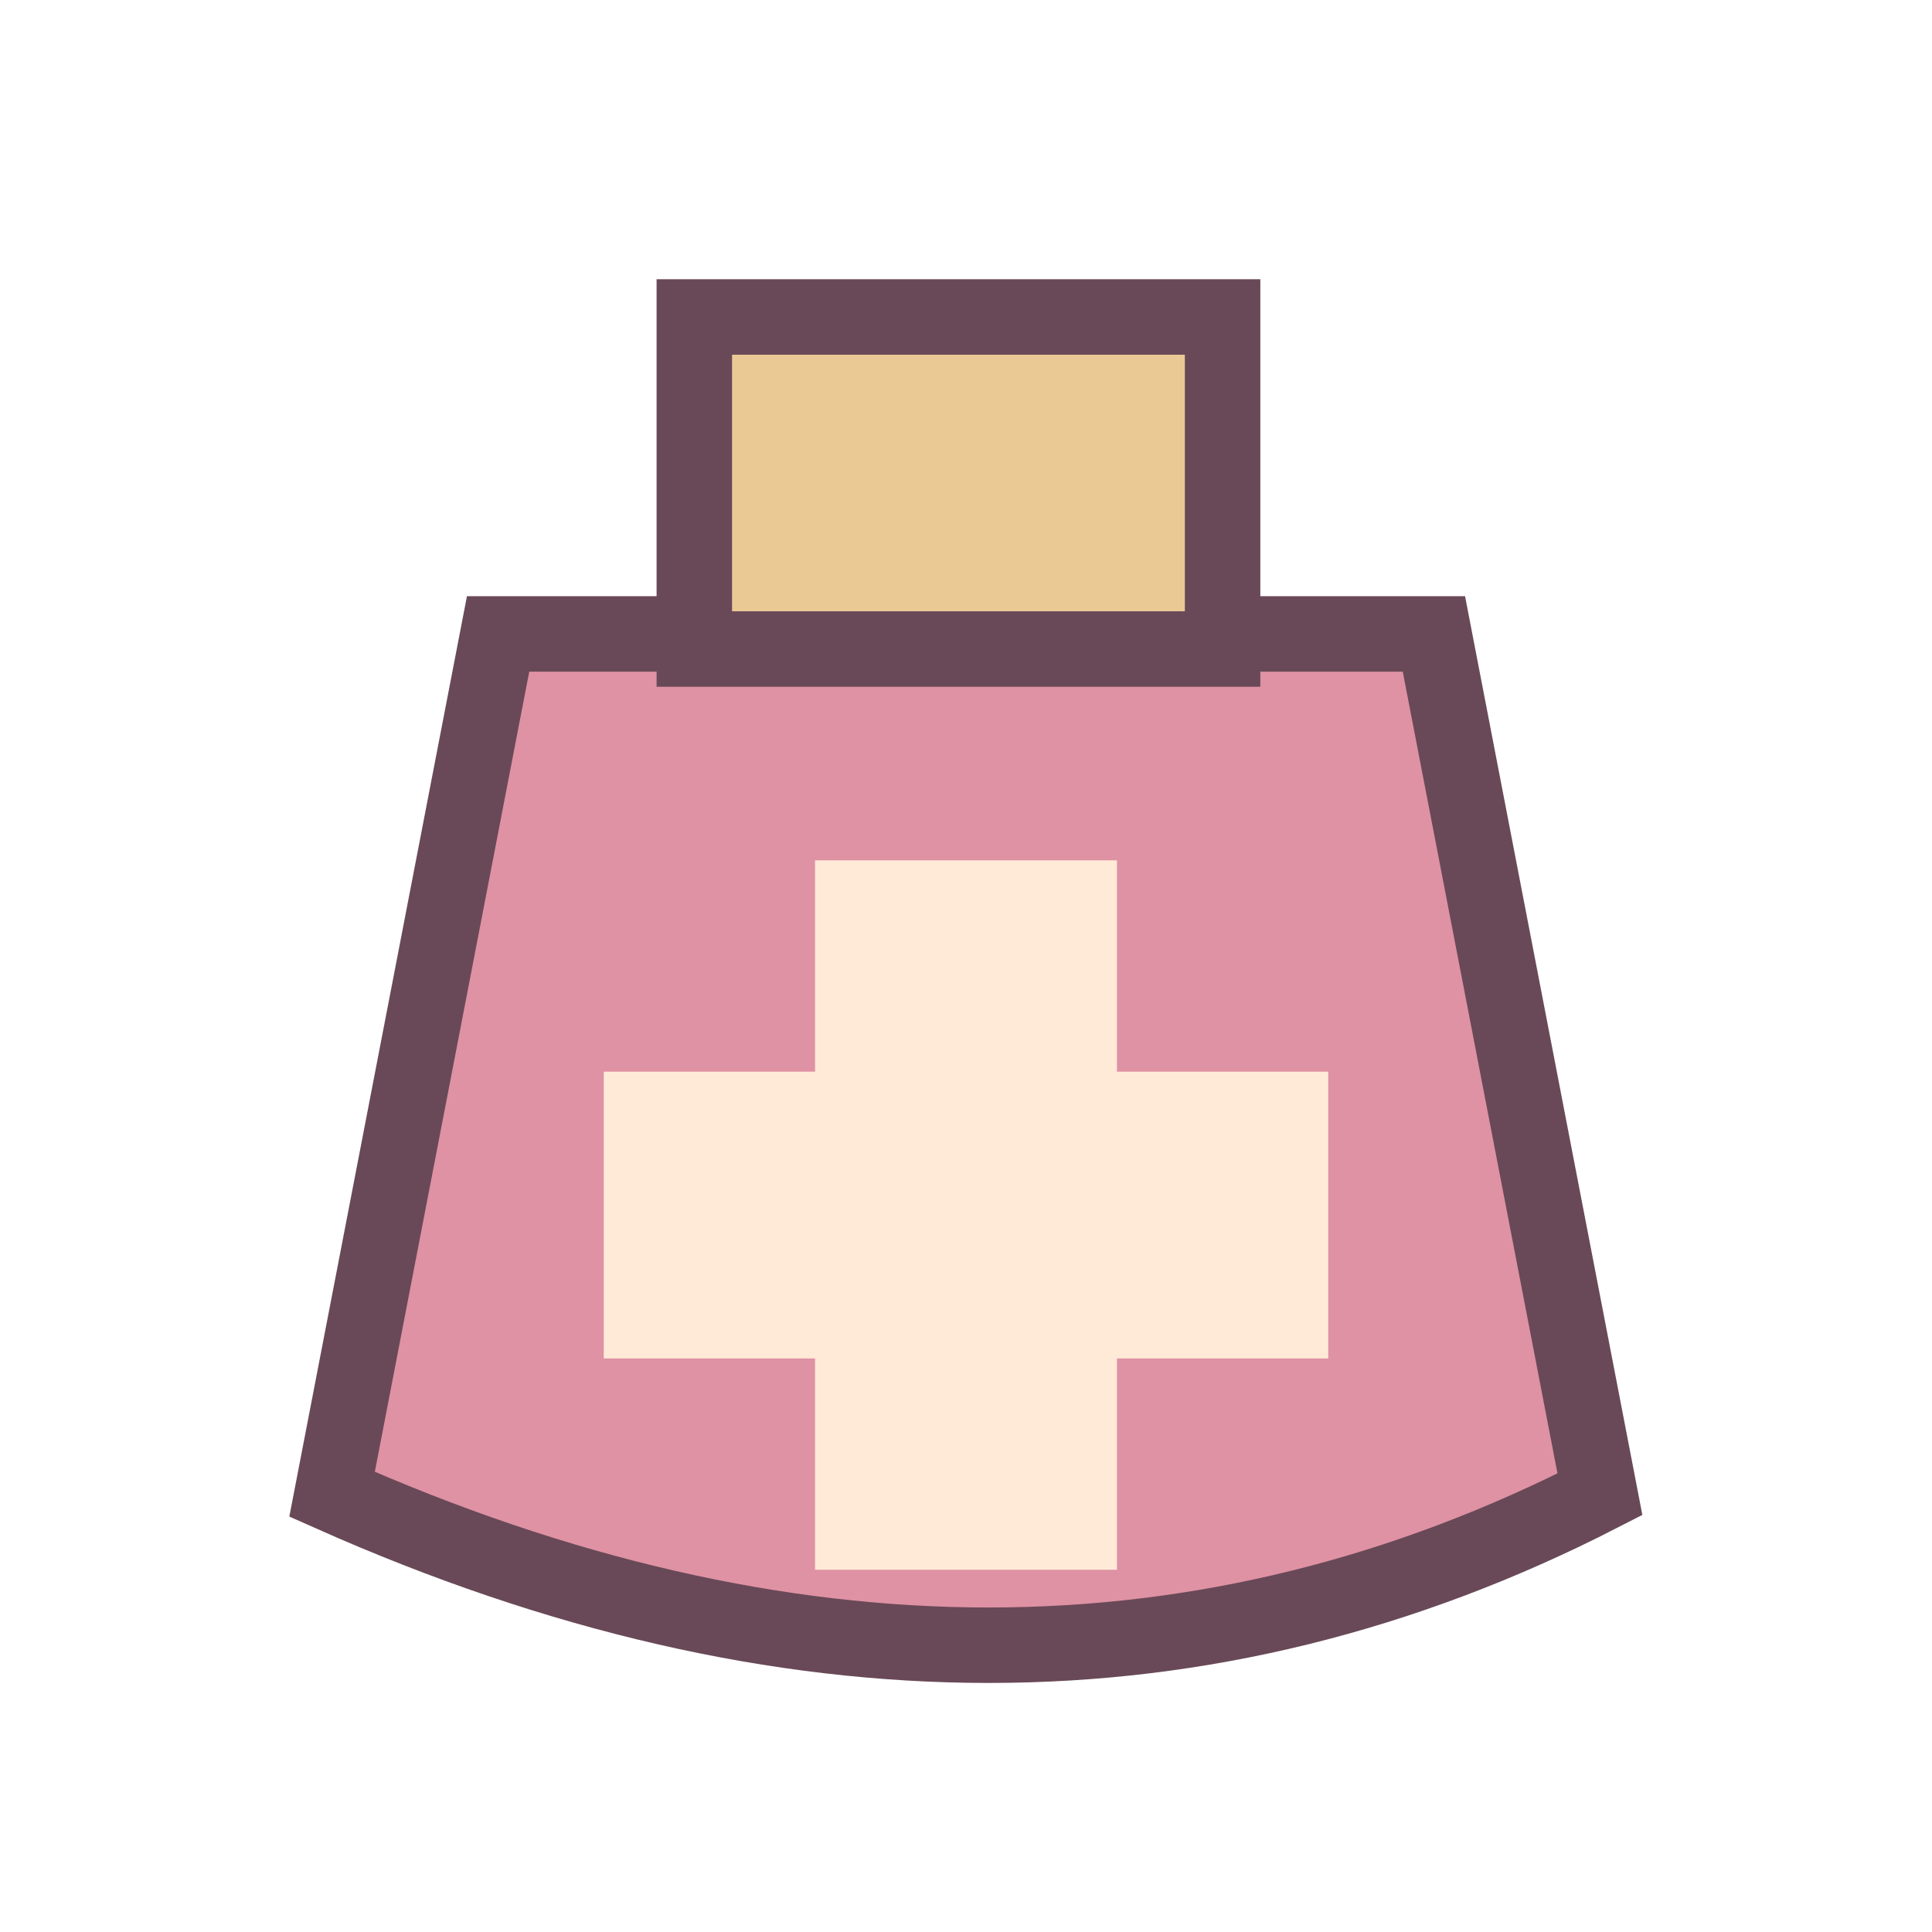
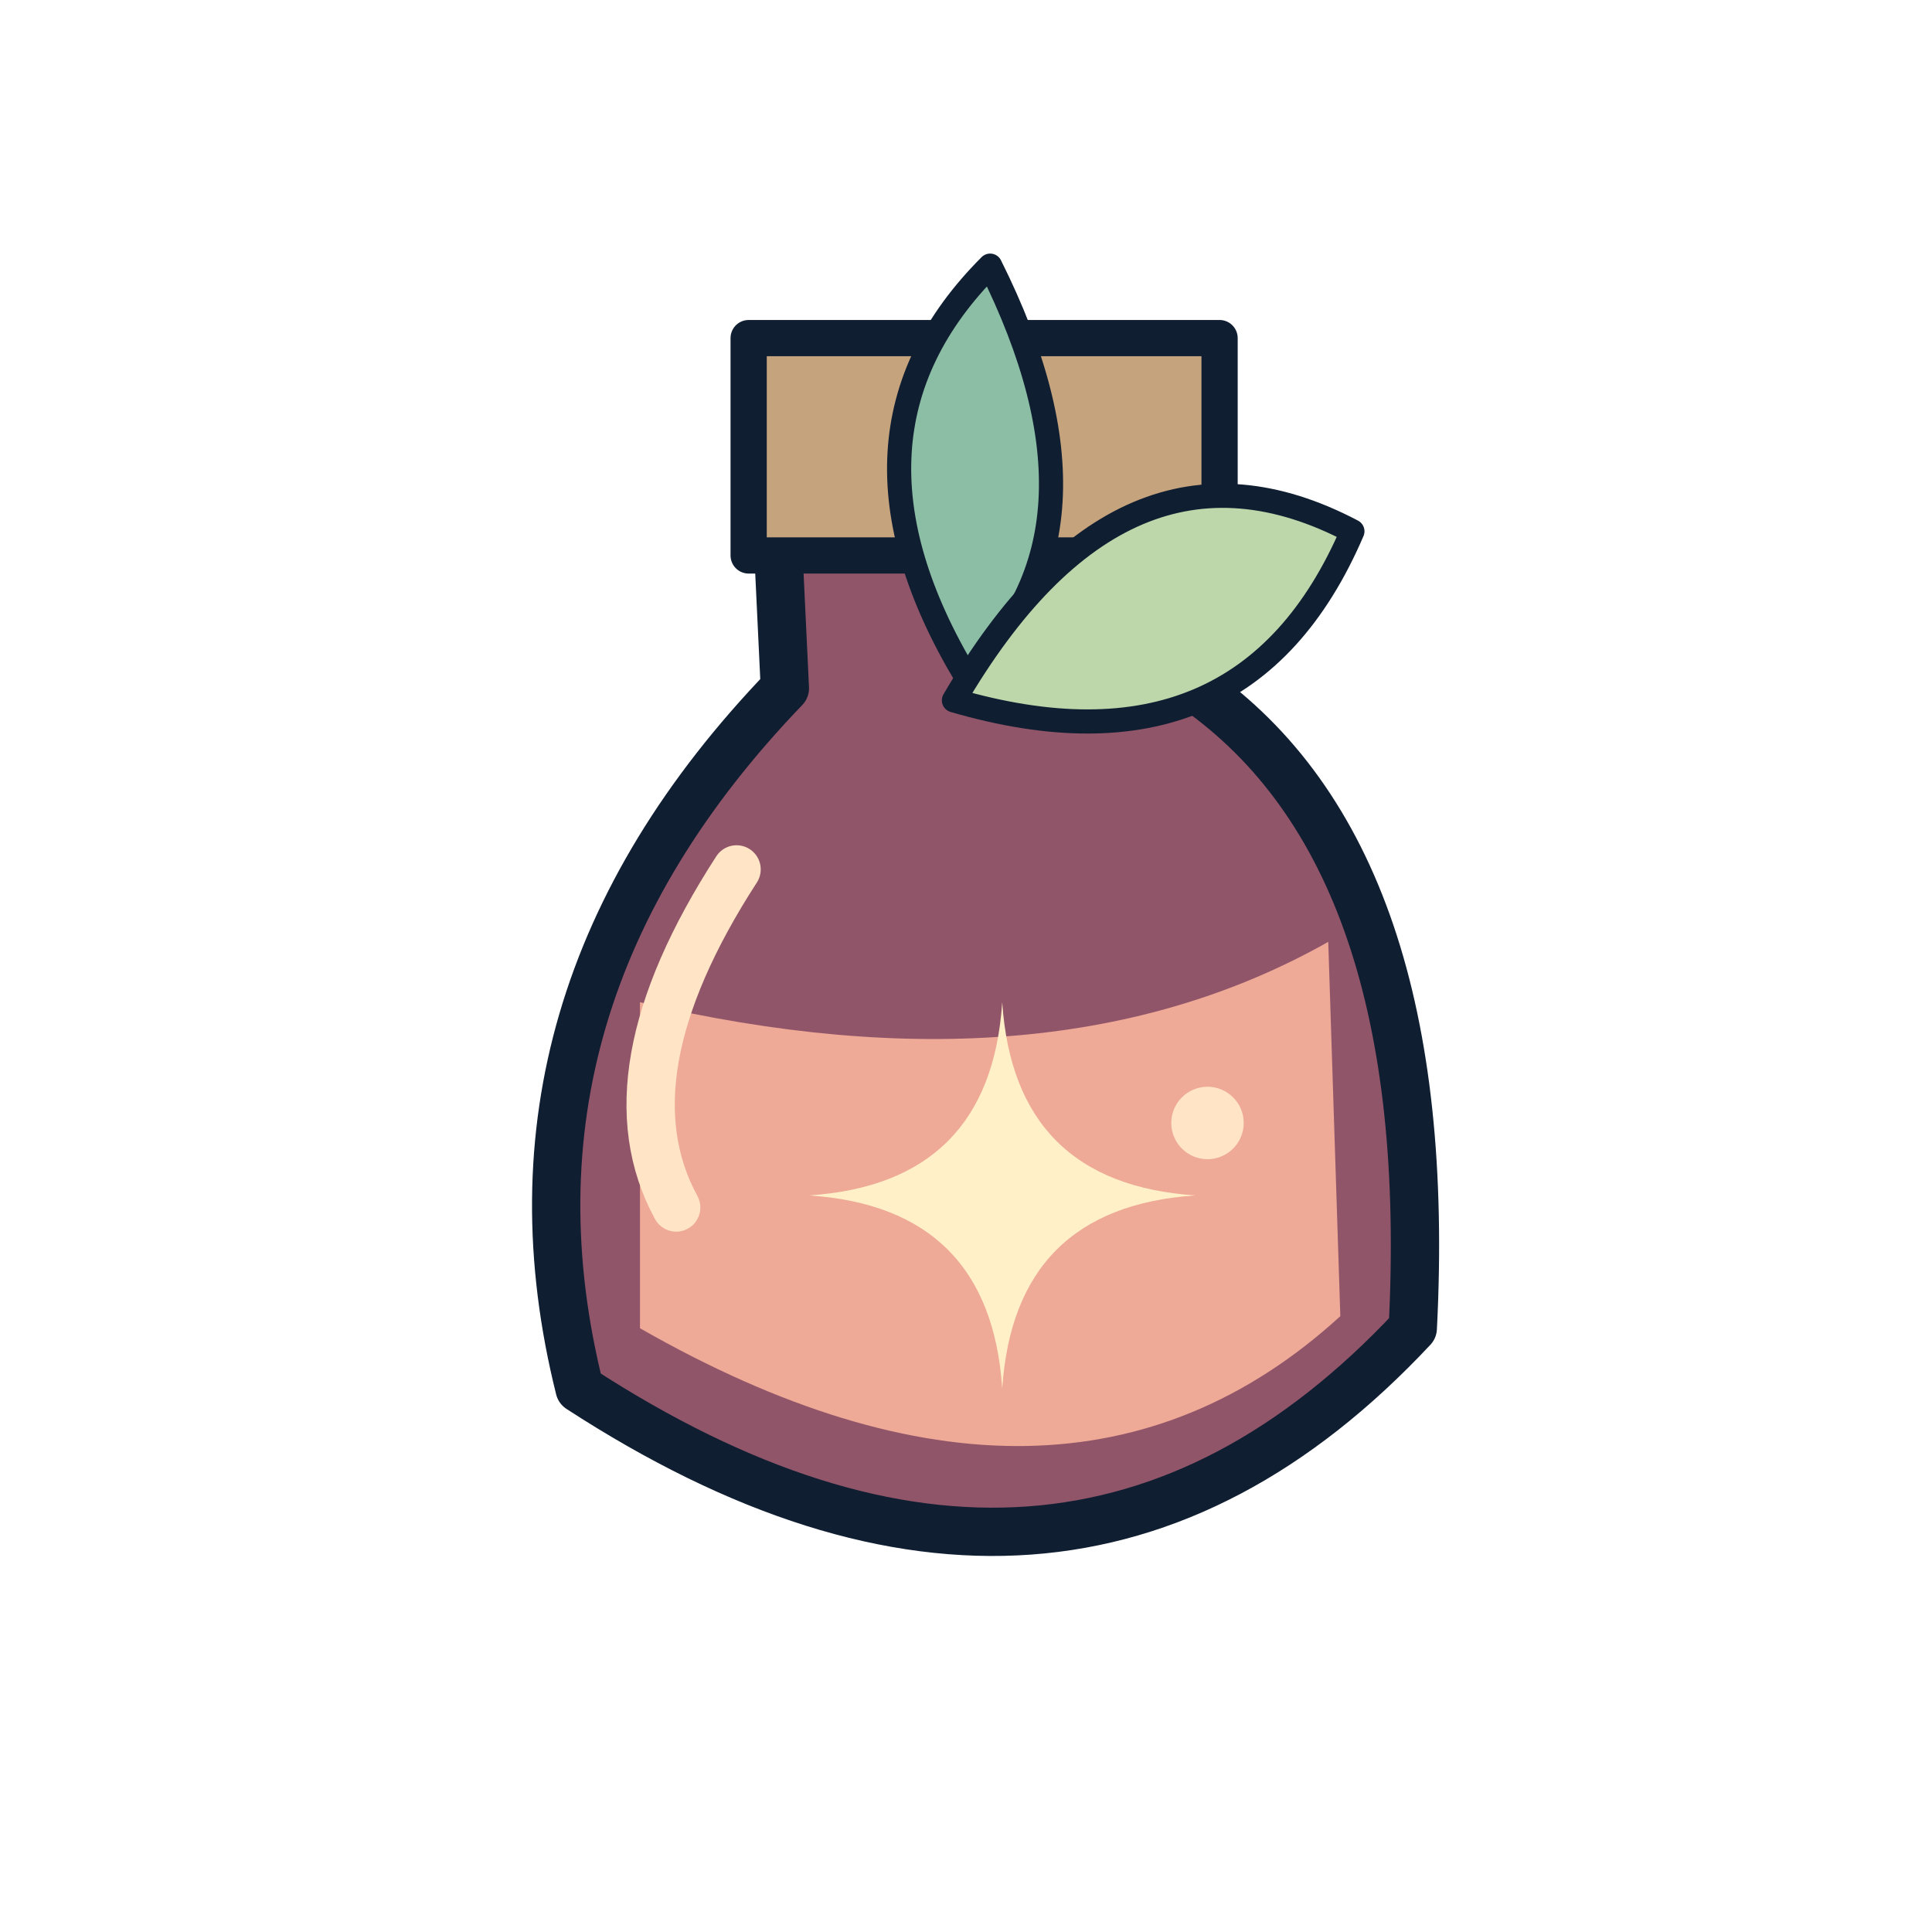
- <svg xmlns="http://www.w3.org/2000/svg" width="128" height="128" viewBox="0 0 128 128">
-   <path d="M33 42h62l11 57q-39 20 -84 0Z" fill="#df92a4" stroke="#694957" stroke-width="5" />
-   <path d="M46 21h35v22H46Z" fill="#ebc995" stroke="#694957" stroke-width="5" />
-   <path d="M54 57h20v14h14v19H74v14H54V90H40V71h14Z" fill="#ffead8" />
+ <svg xmlns="http://www.w3.org/2000/svg" width="160" height="160" viewBox="0 0 160 160">
+   <defs>
+     <linearGradient id="cape" x1="0" y1="0" x2=".8" y2="1">
+       <stop stop-color="#7bc7ae" />
+       <stop offset=".5" stop-color="#3c938f" />
+       <stop offset="1" stop-color="#204b65" />
+     </linearGradient>
+     <linearGradient id="rose" x1="0" y1="0" x2=".6" y2="1">
+       <stop stop-color="#ffd0a0" />
+       <stop offset=".4" stop-color="#dc857e" />
+       <stop offset="1" stop-color="#793e66" />
+     </linearGradient>
+     <linearGradient id="stone" x1="0" y1="0" x2="1" y2="1">
+       <stop stop-color="#8aa2a4" />
+       <stop offset=".55" stop-color="#536574" />
+       <stop offset="1" stop-color="#303a57" />
+     </linearGradient>
+     <linearGradient id="royal" x1="0" y1="0" x2="1" y2="1">
+       <stop stop-color="#c07b89" />
+       <stop offset=".45" stop-color="#62455f" />
+       <stop offset="1" stop-color="#263b55" />
+     </linearGradient>
+     <radialGradient id="light">
+       <stop stop-color="#fff2b7" stop-opacity=".75" />
+       <stop offset=".2" stop-color="#f2bf67" stop-opacity=".3" />
+       <stop offset="1" stop-color="#e7b36c" stop-opacity="0" />
+     </radialGradient>
+     <radialGradient id="blue">
+       <stop stop-color="#80cbbb" stop-opacity=".16" />
+       <stop offset="1" stop-color="#488b9b" stop-opacity="0" />
+     </radialGradient>
+     <linearGradient id="sky" x1="0" y1="0" x2="0" y2="1">
+       <stop stop-color="#101c35" />
+       <stop offset=".7" stop-color="#234350" />
+       <stop offset="1" stop-color="#162d3c" />
+     </linearGradient>
+     <linearGradient id="fog" x1="0" y1="0" x2="0" y2="1">
+       <stop stop-color="#afdcca" stop-opacity="0" />
+       <stop offset=".5" stop-color="#a9d6c5" stop-opacity=".1" />
+       <stop offset="1" stop-color="#afdcca" stop-opacity="0" />
+     </linearGradient>
+     <clipPath id="frame-clip">
+       <rect width="160" height="160" />
+     </clipPath>
+   </defs>
+   <path d="M64 36H99V57Q119 71 117 110Q88 141 48 115Q40 83 65 57Z" fill="#915569" stroke="#101e32" stroke-width="4" stroke-linecap="round" stroke-linejoin="round" />
+   <path d="M53 83Q87 91 110 78L111 109Q88 130 53 110Z" fill="#eea997" stroke="none" stroke-width="2.5" stroke-linecap="round" stroke-linejoin="round" />
+   <path d="M62 28H101V46H62Z" fill="#c5a37d" stroke="#101e32" stroke-width="3" stroke-linecap="round" stroke-linejoin="round" />
+   <path d="M80 56Q68 36 82 22Q93 44 80 56" fill="#8cbea5" stroke="#101e32" stroke-width="2" stroke-linecap="round" stroke-linejoin="round" />
+   <path d="M79 58Q93 34 112 44Q103 65 79 58" fill="#bdd6aa" stroke="#101e32" stroke-width="2" stroke-linecap="round" stroke-linejoin="round" />
+   <path d="M61 72Q50 89 56 100" fill="none" stroke="#ffe4c5" stroke-width="4" stroke-linecap="round" stroke-linejoin="round" />
+   <path d="M83 83Q84 98 99 99Q84 100 83 115Q82 100 67 99Q82 98 83 83" fill="#fff0c7" stroke="none" stroke-width="2.5" stroke-linecap="round" stroke-linejoin="round" />
+   <circle cx="100" cy="93" r="3" fill="#ffe4c5" />
</svg>
